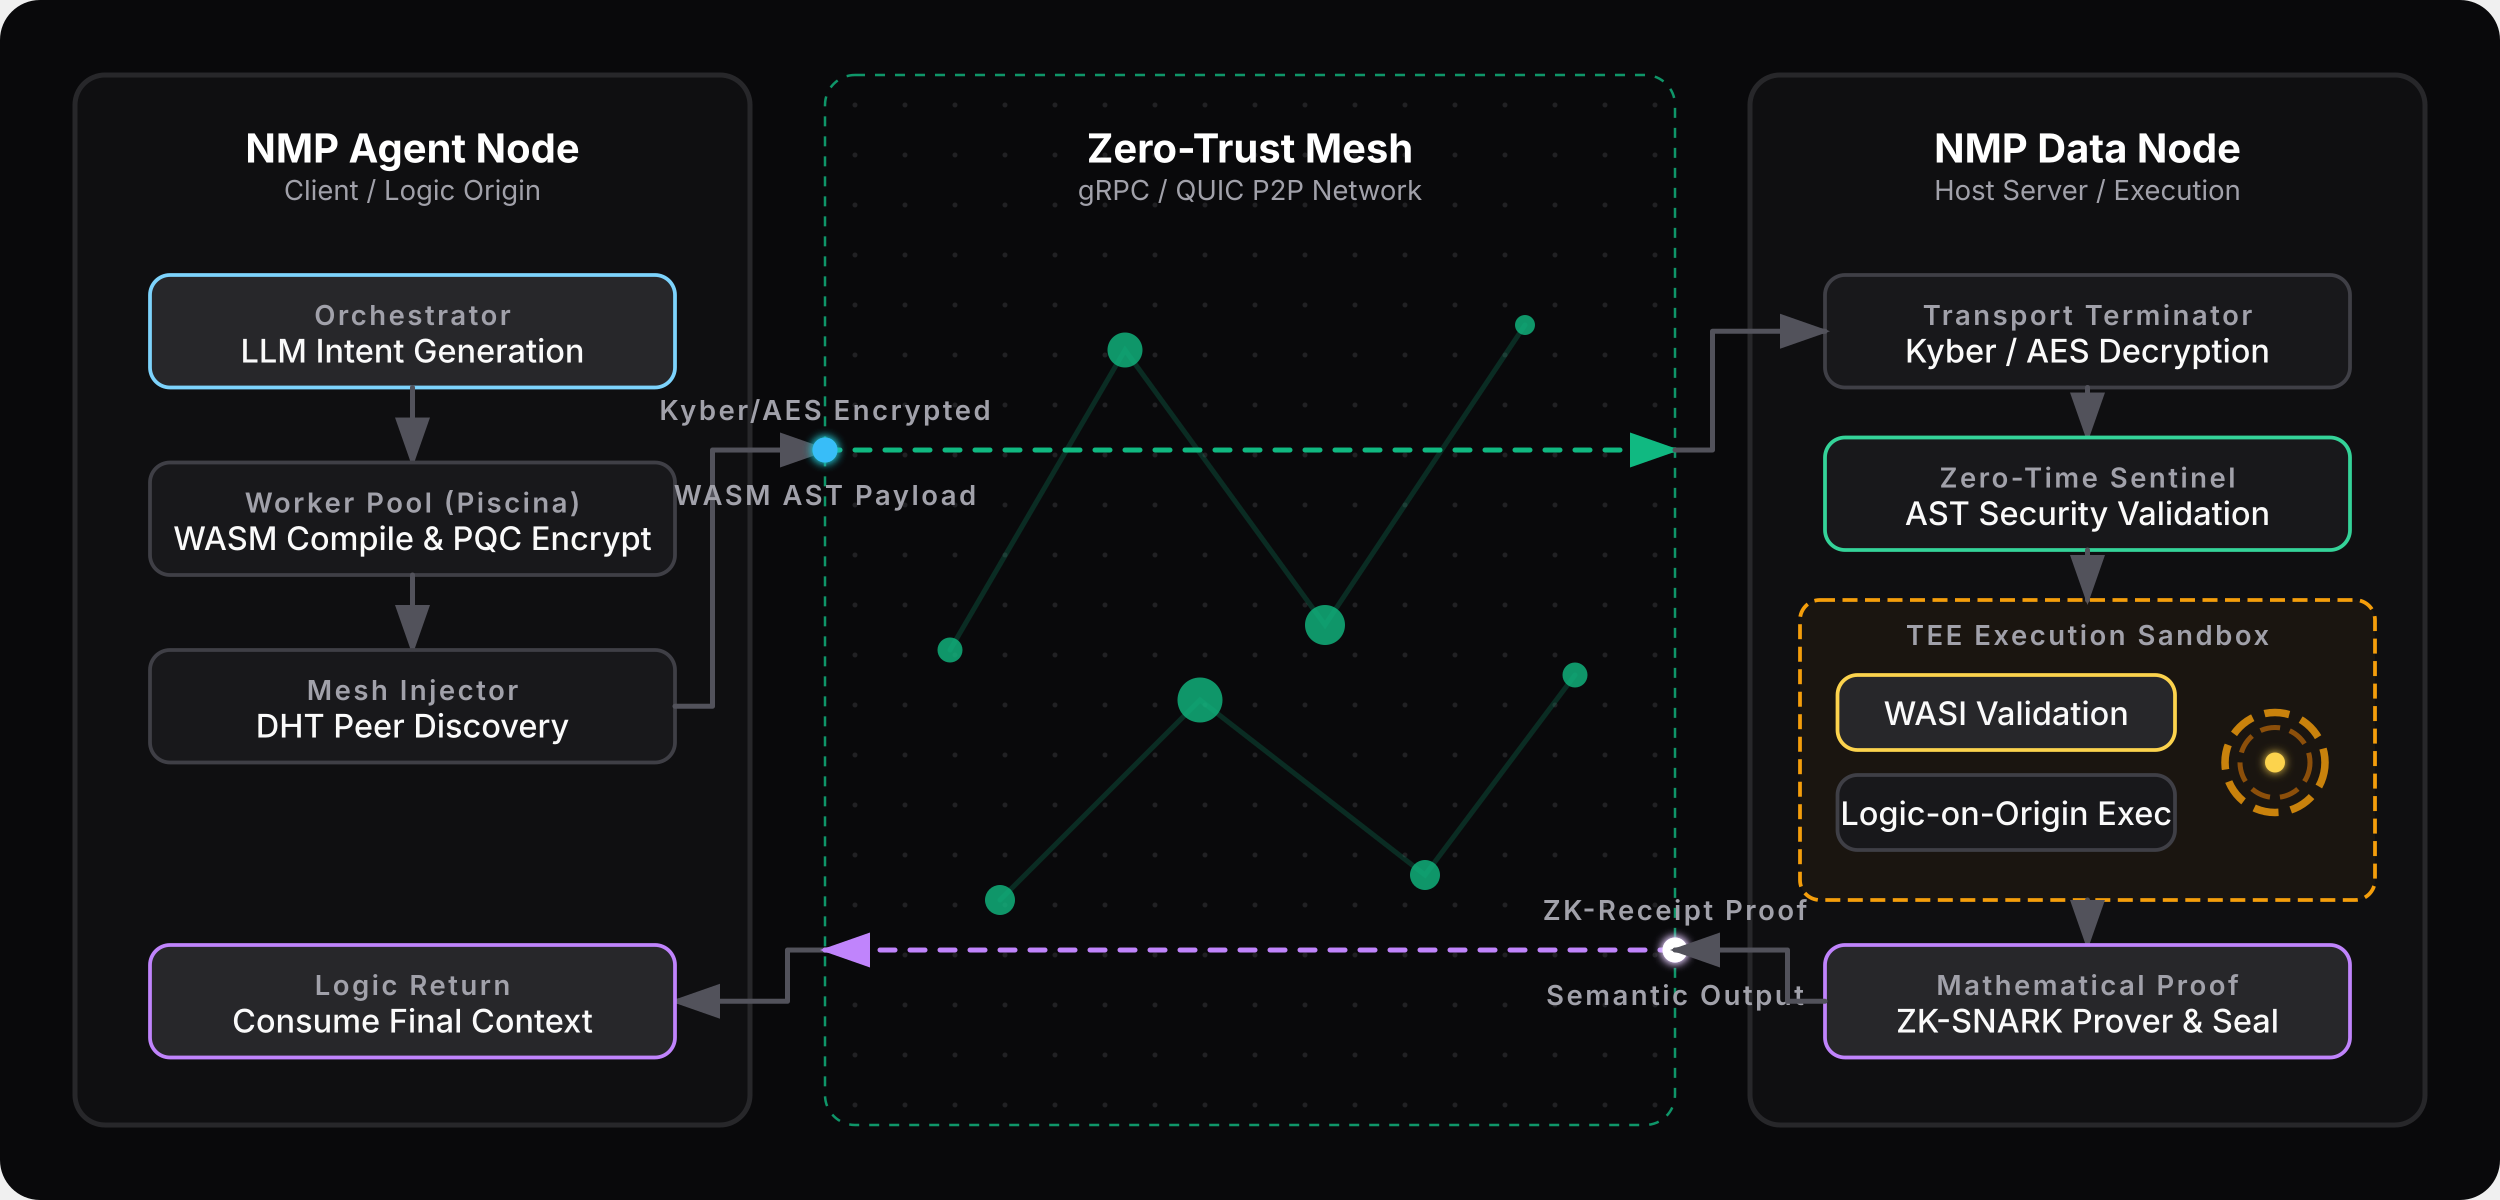
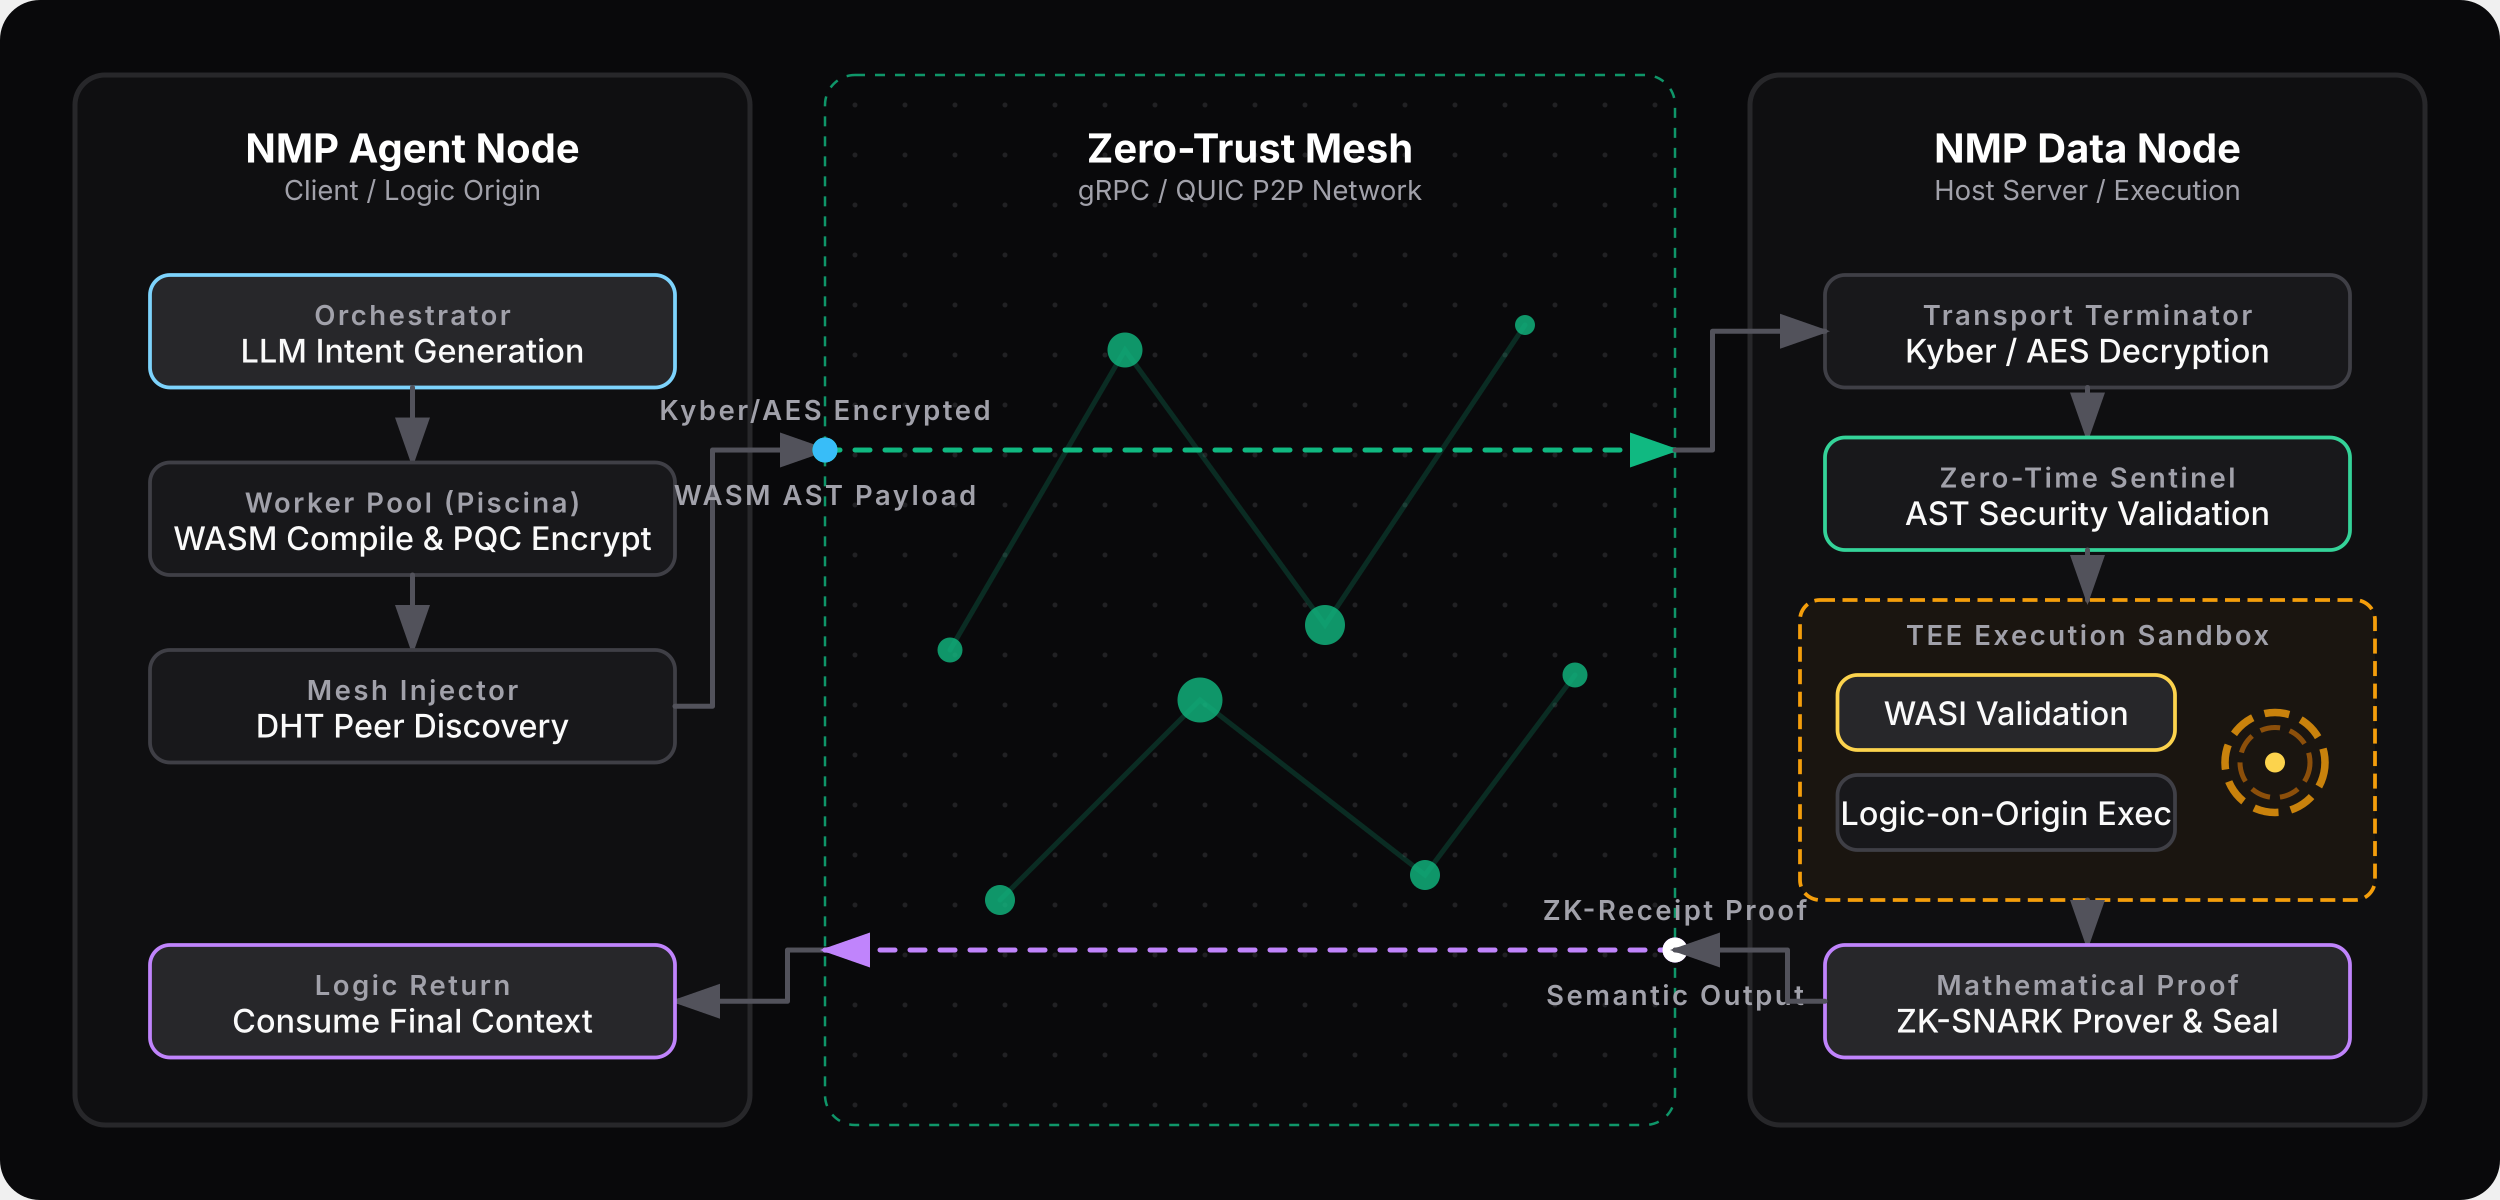
<svg xmlns="http://www.w3.org/2000/svg" width="1000" height="480" viewBox="0 0 1000 480">
  <rect width="1000" height="480" fill="#09090b" rx="16" />
  <style>
        .mfd-text {
            font-family: 'Inter', system-ui, sans-serif;
            fill: #FAFAFA;
            font-size: 13px;
            font-weight: 500;
        }

        .mfd-text-sm {
            font-family: 'Inter', system-ui, sans-serif;
            fill: #A1A1AA;
            font-size: 11px;
        }

        .mfd-title {
            font-weight: 700;
            font-size: 16px;
            fill: #FFFFFF;
        }

        .mfd-subtitle {
            font-size: 11px;
            fill: #A1A1AA;
            text-transform: uppercase;
            letter-spacing: 1px;
            font-weight: 600;
        }

        /* Zones */
        .mfd-zone {
            fill: #0f0f11;
            stroke: #27272a;
            stroke-width: 2;
            rx: 12;
        }

        .mfd-zone-net {
            fill: url(#netBgD);
            stroke: #10b981;
            stroke-width: 1;
            rx: 12;
            stroke-dasharray: 4 4;
            opacity: 0.8;
        }

        .mfd-zone-sandbox {
            fill: rgba(245, 158, 11, 0.05);
            stroke: #f59e0b;
            stroke-width: 1.5;
            rx: 8;
            stroke-dasharray: 6 3;
        }

        /* Boxes */
        .mfd-box {
            fill: #18181b;
            stroke: #3f3f46;
            stroke-width: 1.5;
            rx: 8;
        }

        .mfd-box-hi {
            fill: #27272a;
            stroke: #7dd3fc;
            stroke-width: 1.5;
            rx: 8;
        }

        .mfd-box-sec {
            fill: #18181b;
            stroke: #34d399;
            stroke-width: 1.5;
            rx: 8;
        }

        .mfd-box-wasi {
            fill: #27272a;
            stroke: #fcd34d;
            stroke-width: 1.5;
            rx: 8;
        }

        .mfd-box-zk {
            fill: #27272a;
            stroke: #c084fc;
            stroke-width: 1.5;
            rx: 8;
        }

        /* Lines */
        .mfd-line {
            stroke: #52525b;
            stroke-width: 2;
            fill: none;
            stroke-linejoin: round;
            stroke-linecap: round;
        }

        .mfd-line-flow {
            stroke: #10b981;
            stroke-width: 2;
            fill: none;
            stroke-dasharray: 6 6;
            stroke-linecap: round;
        }

        .mfd-line-return {
            stroke: #c084fc;
            stroke-width: 2;
            fill: none;
            stroke-dasharray: 6 6;
            stroke-linecap: round;
        }

        /* Arrows */
        .mfd-arrow {
            fill: #52525b;
        }

        .mfd-arrow-flow {
            fill: #10b981;
        }

        .mfd-arrow-return {
            fill: #c084fc;
        }

        /* Node Network */
        .mfd-node {
            fill: #10b981;
            opacity: 0.8;
        }

        /* Animations */
        @keyframes pulseNetD {
            0% {
                opacity: 0.4;
-                 filter: drop-shadow(0 0 2px #10b981);
            }

            50% {
                opacity: 1;
-                 filter: drop-shadow(0 0 6px #34d399);
            }

            100% {
                opacity: 0.4;
-                 filter: drop-shadow(0 0 2px #10b981);
            }
        }

        .mfd-anim-node {
            animation: pulseNetD 3s cubic-bezier(0.4, 0, 0.6, 1) infinite;
        }

        @keyframes marchTxD {
            to {
                stroke-dashoffset: -40;
            }
        }

        .mfd-anim-march {
            animation: marchTxD 1.5s linear infinite;
        }

        @keyframes marchRxD {
            to {
                stroke-dashoffset: 40;
            }
        }

        .mfd-anim-march-ret {
            animation: marchRxD 1.5s linear infinite;
        }

        @keyframes packetTxD {
            0% {
                transform: translateX(0);
                opacity: 0;
            }

            10% {
                opacity: 1;
            }

            90% {
                opacity: 1;
            }

            100% {
                transform: translateX(340px);
                opacity: 0;
            }
        }

        .mfd-part-tx-1 {
            animation: packetTxD 2s cubic-bezier(0.4, 0, 0.2, 1) infinite;
        }

        .mfd-part-tx-2 {
            animation: packetTxD 2s cubic-bezier(0.4, 0, 0.2, 1) infinite -1s;
        }

        @keyframes packetRxD {
            0% {
                transform: translateX(0);
                opacity: 0;
            }

            10% {
                opacity: 1;
            }

            90% {
                opacity: 1;
            }

            100% {
                transform: translateX(-340px);
                opacity: 0;
            }
        }

        .mfd-part-rx-1 {
            animation: packetRxD 2s cubic-bezier(0.4, 0, 0.2, 1) infinite;
        }

        .mfd-part-rx-2 {
            animation: packetRxD 2s cubic-bezier(0.4, 0, 0.2, 1) infinite -1s;
        }

        @keyframes spinGearD {
            100% {
                transform: rotate(360deg);
            }
        }

        .mfd-spin {
            transform-box: fill-box;
            transform-origin: center;
            animation: spinGearD 3s linear infinite;
        }
    </style>
  <defs>
    <pattern id="netBgD" width="20" height="20" patternUnits="userSpaceOnUse">
      <circle cx="2" cy="2" r="1" fill="#27272a" />
    </pattern>
    <marker id="arrD" markerWidth="10" markerHeight="7" refX="9" refY="3.5" orient="auto">
      <polygon points="0 0, 10 3.5, 0 7" class="mfd-arrow" />
    </marker>
    <marker id="arr-flowD" markerWidth="10" markerHeight="7" refX="9" refY="3.5" orient="auto">
      <polygon points="0 0, 10 3.5, 0 7" class="mfd-arrow-flow" />
    </marker>
    <marker id="arr-retD" markerWidth="10" markerHeight="7" refX="9" refY="3.5" orient="auto">
      <polygon points="0 0, 10 3.5, 0 7" class="mfd-arrow-return" />
    </marker>
-     <filter id="glow-txD" x="-50%" y="-50%" width="200%" height="200%">
-       <feGaussianBlur stdDeviation="2" result="blur" />
-       <feMerge>
-         <feMergeNode in="blur" />
-         <feMergeNode in="SourceGraphic" />
-       </feMerge>
-     </filter>
-     <filter id="glow-rxD" x="-50%" y="-50%" width="200%" height="200%">
-       <feGaussianBlur stdDeviation="2" result="blur" />
-       <feMerge>
-         <feMergeNode in="blur" />
-         <feMergeNode in="SourceGraphic" />
-       </feMerge>
-     </filter>
-     <filter id="glow-amberD" x="-50%" y="-50%" width="200%" height="200%">
-       <feGaussianBlur stdDeviation="2" result="blur" />
-       <feMerge>
-         <feMergeNode in="blur" />
-         <feMergeNode in="SourceGraphic" />
-       </feMerge>
-     </filter>
  </defs>
  <rect x="30" y="30" width="270" height="420" class="mfd-zone" />
  <text x="165" y="65" text-anchor="middle" class="mfd-text mfd-title">NMP Agent Node</text>
  <text x="165" y="80" text-anchor="middle" class="mfd-text-sm">Client / Logic Origin</text>
  <rect x="330" y="30" width="340" height="420" class="mfd-zone-net" />
  <text x="500" y="65" text-anchor="middle" class="mfd-text mfd-title" fill="#10b981">Zero-Trust Mesh</text>
  <text x="500" y="80" text-anchor="middle" class="mfd-text-sm" fill="#10b981">gRPC / QUIC P2P Network</text>
  <rect x="700" y="30" width="270" height="420" class="mfd-zone" />
  <text x="835" y="65" text-anchor="middle" class="mfd-text mfd-title">NMP Data Node</text>
  <text x="835" y="80" text-anchor="middle" class="mfd-text-sm">Host Server / Execution</text>
  <rect x="60" y="110" width="210" height="45" class="mfd-box-hi" />
  <text x="165" y="130" text-anchor="middle" class="mfd-text mfd-subtitle" fill="#7dd3fc">Orchestrator</text>
  <text x="165" y="145" text-anchor="middle" class="mfd-text">LLM Intent Generation</text>
  <path d="M 165 155 L 165 185" class="mfd-line" marker-end="url(#arrD)" />
  <rect x="60" y="185" width="210" height="45" class="mfd-box" />
  <text x="165" y="205" text-anchor="middle" class="mfd-text mfd-subtitle">Worker Pool (Piscina)</text>
  <text x="165" y="220" text-anchor="middle" class="mfd-text">WASM Compile &amp; PQC Encrypt</text>
  <path d="M 165 230 L 165 260" class="mfd-line" marker-end="url(#arrD)" />
  <rect x="60" y="260" width="210" height="45" class="mfd-box" />
  <text x="165" y="280" text-anchor="middle" class="mfd-text mfd-subtitle">Mesh Injector</text>
  <text x="165" y="295" text-anchor="middle" class="mfd-text">DHT Peer Discovery</text>
  <path d="M 270 282.5 L 285 282.5 L 285 180 L 330 180" class="mfd-line" marker-end="url(#arrD)" />
  <path d="M 330 380 L 315 380 L 315 400.5 L 270 400.5" class="mfd-line" marker-end="url(#arrD)" />
  <rect x="60" y="378" width="210" height="45" class="mfd-box-zk" />
  <text x="165" y="398" text-anchor="middle" class="mfd-text mfd-subtitle" fill="#c084fc">Logic Return</text>
  <text x="165" y="413" text-anchor="middle" class="mfd-text">Consume Final Context</text>
  <path d="M 380 260 L 450 140 L 530 250 L 610 130" class="mfd-line-flow" style="opacity:0.2; stroke-dasharray:none" />
  <path d="M 400 360 L 480 280 L 570 350 L 630 270" class="mfd-line-flow" style="opacity:0.2; stroke-dasharray:none" />
  <circle cx="380" cy="260" r="5" class="mfd-node mfd-anim-node" />
  <circle cx="450" cy="140" r="7" class="mfd-node mfd-anim-node" style="animation-delay: -1s" />
  <circle cx="530" cy="250" r="8" class="mfd-node mfd-anim-node" style="animation-delay: -2s" />
  <circle cx="610" cy="130" r="4" class="mfd-node mfd-anim-node" />
  <circle cx="400" cy="360" r="6" class="mfd-node mfd-anim-node" style="animation-delay: -1.5s" />
  <circle cx="480" cy="280" r="9" class="mfd-node mfd-anim-node" style="animation-delay: -0.5s" />
  <circle cx="570" cy="350" r="6" class="mfd-node mfd-anim-node" style="animation-delay: -2.5s" />
  <circle cx="630" cy="270" r="5" class="mfd-node mfd-anim-node" />
  <path d="M 330 180 L 670 180" class="mfd-line-flow mfd-anim-march" marker-end="url(#arr-flowD)" />
  <g transform="translate(330, 180)">
    <g class="mfd-part-tx-1">
-       <circle cx="0" cy="0" r="5" fill="#10b981" filter="url(#glow-txD)" />
+       <circle cx="0" cy="0" r="5" fill="#10b981" />
      <text x="0" y="-12" text-anchor="middle" class="mfd-text mfd-subtitle" fill="#34d399">Kyber/AES
                Encrypted</text>
    </g>
  </g>
  <g transform="translate(330, 180)">
    <g class="mfd-part-tx-2">
-       <circle cx="0" cy="0" r="5" fill="#38bdf8" filter="url(#glow-txD)" />
+       <circle cx="0" cy="0" r="5" fill="#38bdf8" />
      <text x="0" y="22" text-anchor="middle" class="mfd-text mfd-subtitle" fill="#7dd3fc">WASM AST Payload</text>
    </g>
  </g>
  <path d="M 670 380 L 330 380" class="mfd-line-return mfd-anim-march-ret" marker-end="url(#arr-retD)" />
  <g transform="translate(670, 380)">
    <g class="mfd-part-rx-1">
-       <circle cx="0" cy="0" r="5" fill="#c084fc" filter="url(#glow-rxD)" />
+       <circle cx="0" cy="0" r="5" fill="#c084fc" />
      <text x="0" y="-12" text-anchor="middle" class="mfd-text mfd-subtitle" fill="#c084fc">ZK-Receipt
                Proof</text>
    </g>
  </g>
  <g transform="translate(670, 380)">
    <g class="mfd-part-rx-2">
-       <circle cx="0" cy="0" r="5" fill="#FFFFFF" filter="url(#glow-rxD)" />
+       <circle cx="0" cy="0" r="5" fill="#FFFFFF" />
      <text x="0" y="22" text-anchor="middle" class="mfd-text mfd-subtitle" fill="#FAFAFA">Semantic Output</text>
    </g>
  </g>
  <rect x="730" y="110" width="210" height="45" class="mfd-box" />
  <text x="835" y="130" text-anchor="middle" class="mfd-text mfd-subtitle">Transport Terminator</text>
  <text x="835" y="145" text-anchor="middle" class="mfd-text">Kyber / AES Decryption</text>
  <path d="M 835 155 L 835 175" class="mfd-line" marker-end="url(#arrD)" />
  <rect x="730" y="175" width="210" height="45" class="mfd-box-sec" />
  <text x="835" y="195" text-anchor="middle" class="mfd-text mfd-subtitle" fill="#34d399">Zero-Time Sentinel</text>
  <text x="835" y="210" text-anchor="middle" class="mfd-text">AST Security Validation</text>
  <path d="M 835 220 L 835 240" class="mfd-line" marker-end="url(#arrD)" />
  <rect x="720" y="240" width="230" height="120" class="mfd-zone-sandbox" />
  <text x="835" y="258" text-anchor="middle" class="mfd-text mfd-subtitle" fill="#f59e0b">TEE Execution Sandbox</text>
  <rect x="735" y="270" width="135" height="30" class="mfd-box-wasi" />
  <text x="802.5" y="290" text-anchor="middle" class="mfd-text" font-size="12">WASI Validation</text>
  <rect x="735" y="310" width="135" height="30" class="mfd-box" />
  <text x="802.5" y="330" text-anchor="middle" class="mfd-text" font-size="12">Logic-on-Origin Exec</text>
  <g transform="translate(910, 305)">
    <g class="mfd-spin">
      <circle cx="0" cy="0" r="20" fill="none" stroke="#f59e0b" stroke-width="3" stroke-dasharray="10 5" opacity="0.8" />
      <circle cx="0" cy="0" r="14" fill="none" stroke="#d97706" stroke-width="2" stroke-dasharray="8 4" opacity="0.6" />
-       <circle cx="0" cy="0" r="4" fill="#fcd34d" filter="url(#glow-amberD)" />
+       <circle cx="0" cy="0" r="4" fill="#fcd34d" />
    </g>
  </g>
  <path d="M 835 360 L 835 378" class="mfd-line" marker-end="url(#arrD)" />
  <rect x="730" y="378" width="210" height="45" class="mfd-box-zk" />
  <text x="835" y="398" text-anchor="middle" class="mfd-text mfd-subtitle" fill="#c084fc">Mathematical Proof</text>
  <text x="835" y="413" text-anchor="middle" class="mfd-text">ZK-SNARK Prover &amp; Seal</text>
  <path d="M 670 180 L 685 180 L 685 132.5 L 730 132.5" class="mfd-line" marker-end="url(#arrD)" />
  <path d="M 730 400.5 L 715 400.5 L 715 380 L 670 380" class="mfd-line" marker-end="url(#arrD)" />
</svg>
